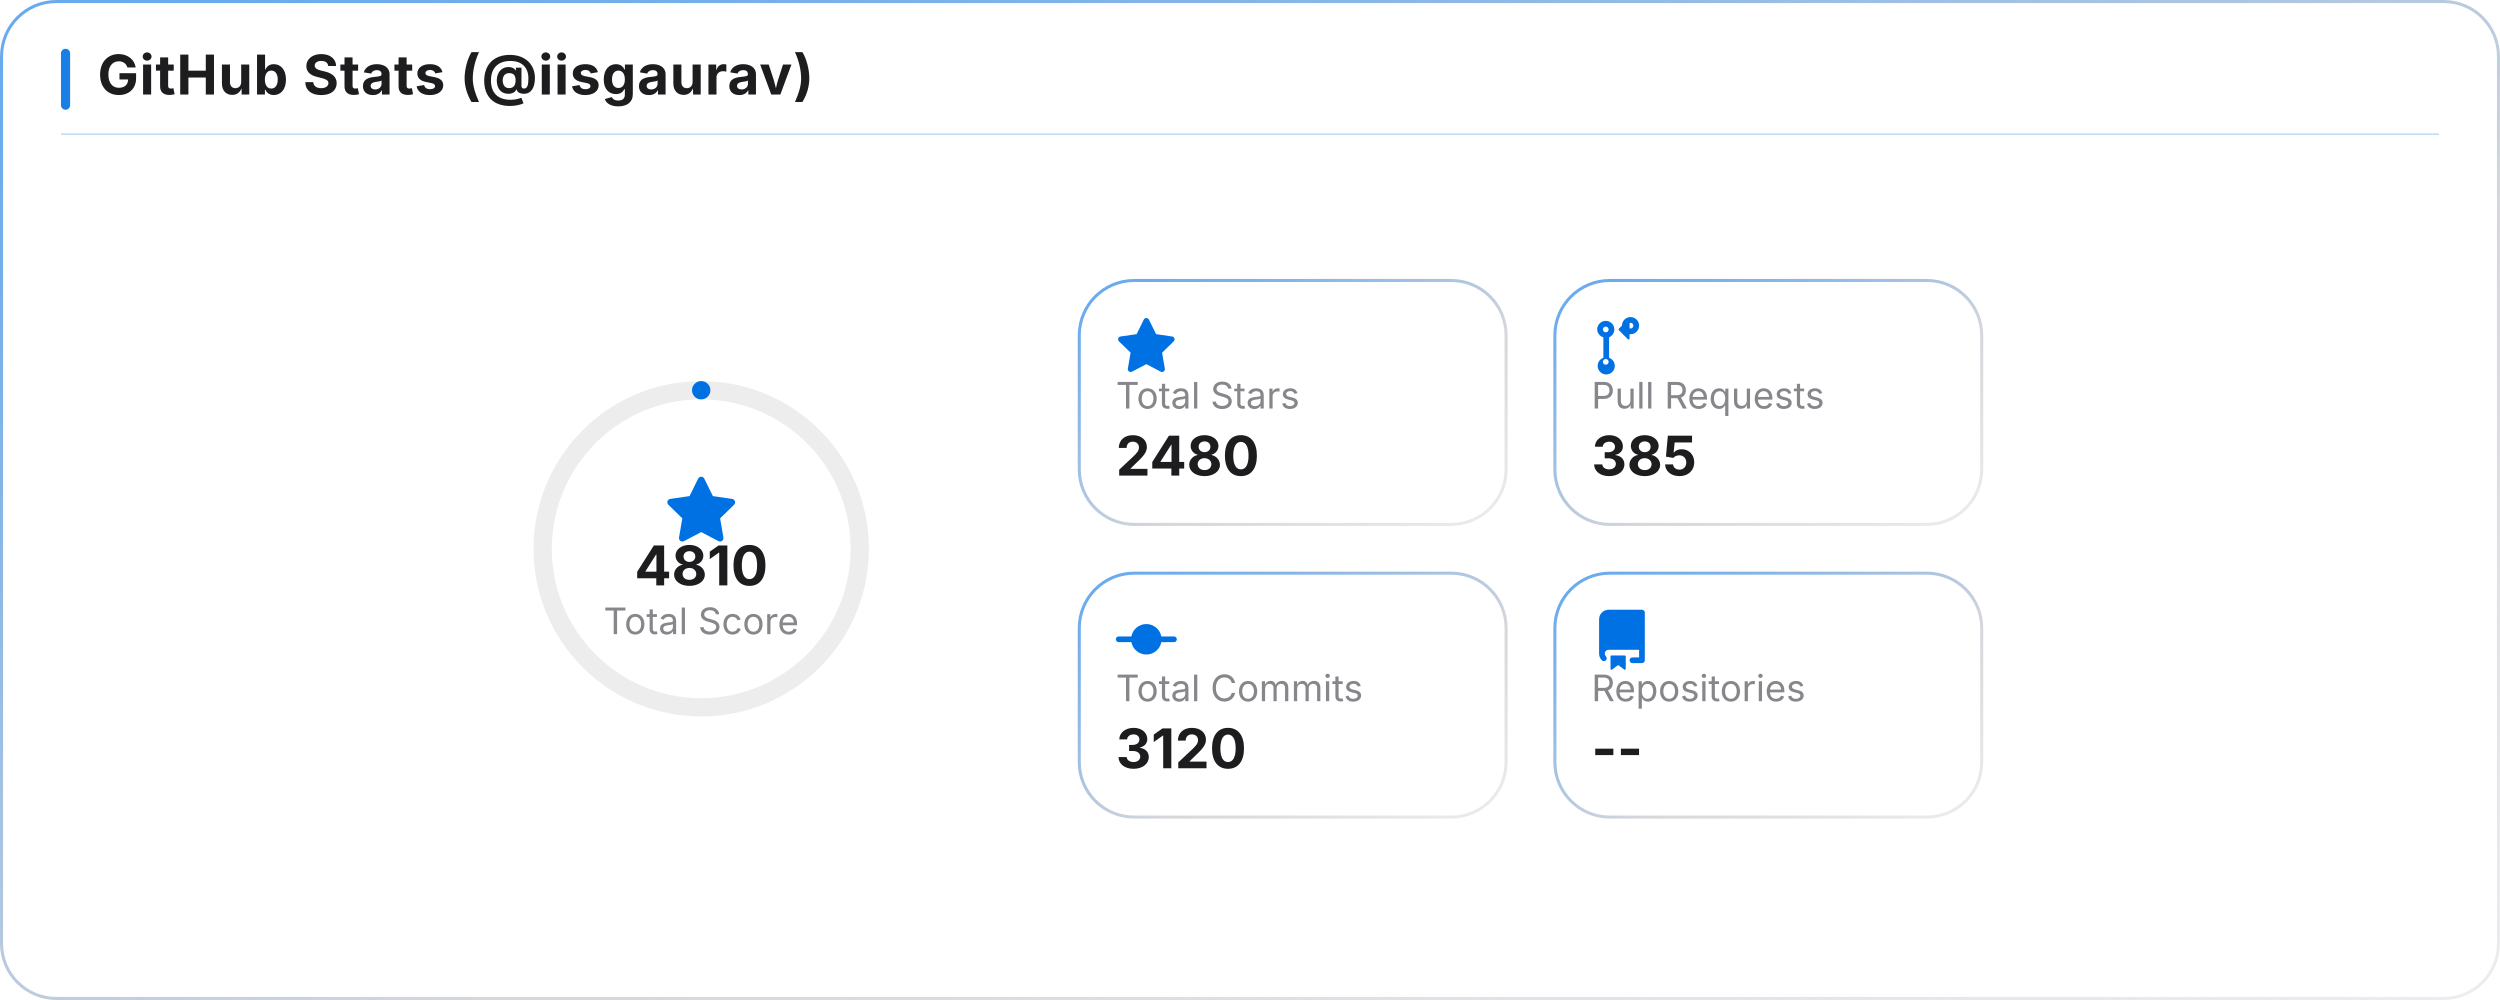
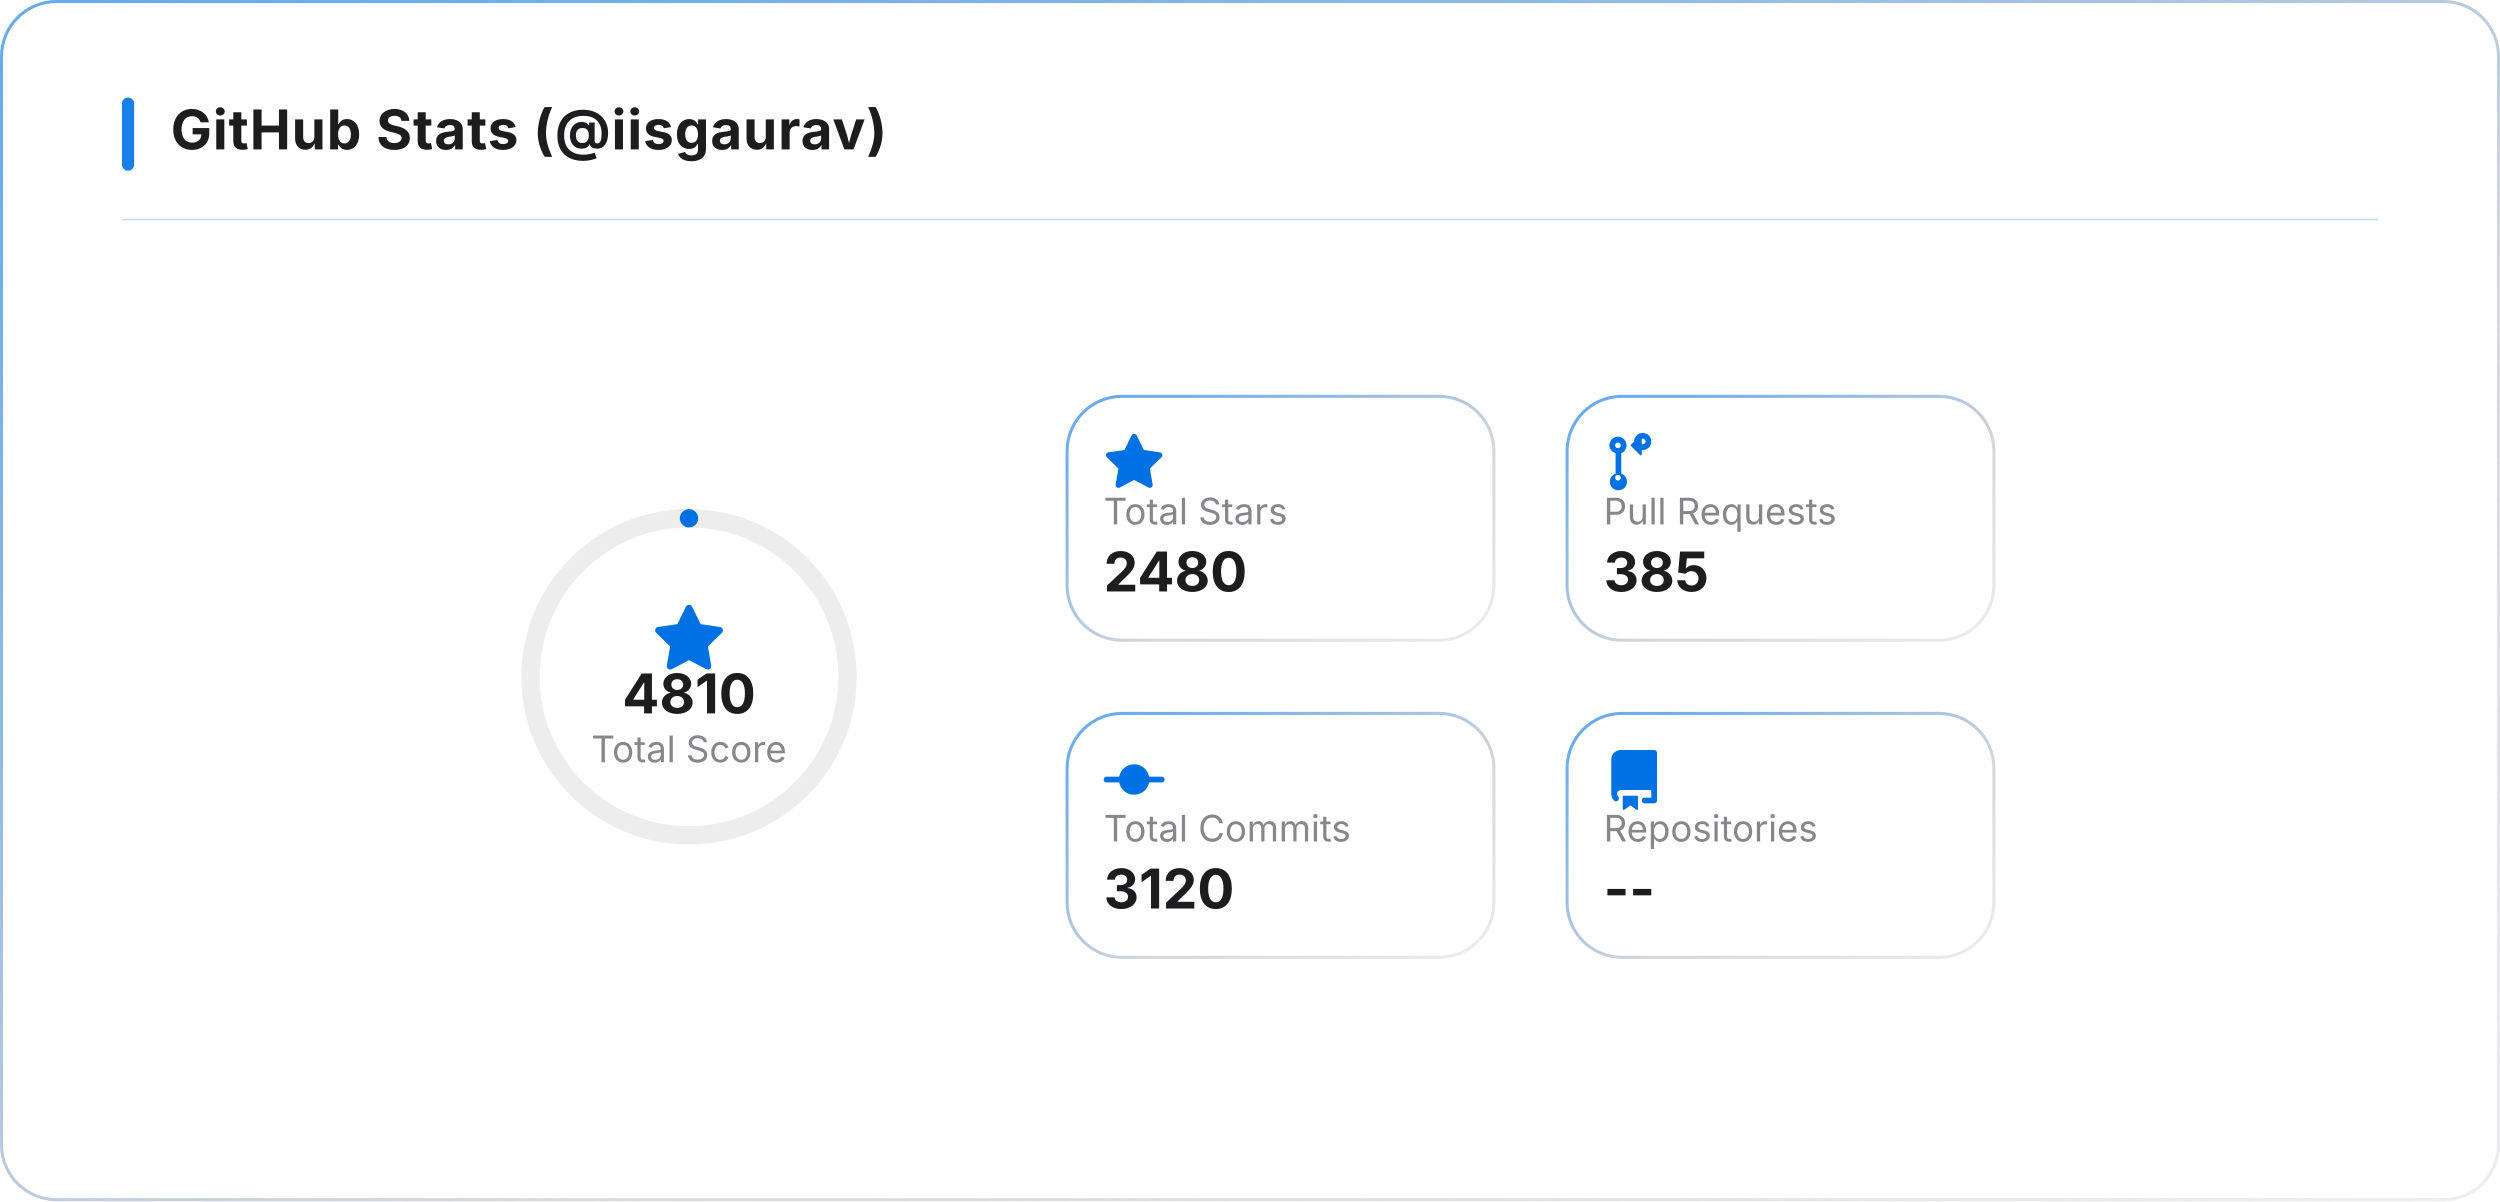
- <svg xmlns="http://www.w3.org/2000/svg" width="820" height="328" viewBox="0 0 820 328" role="img">
+ <svg xmlns="http://www.w3.org/2000/svg" width="820" height="394" viewBox="0 0 820 394" role="img">
  <defs>
    <linearGradient id="pf-progress-grad" x1="0%" y1="0%" x2="100%" y2="0%">
      <stop offset="0%" stop-color="#0071E3" stop-opacity="0.75" />
      <stop offset="70%" stop-color="#0071E3" />
      <stop offset="100%" stop-color="#AF52DE" stop-opacity="0.9" />
    </linearGradient>
    <linearGradient id="pf-card-border" x1="0%" y1="0%" x2="100%" y2="100%">
      <stop offset="0%" stop-color="#0071E3" stop-opacity="0.6" />
      <stop offset="60%" stop-color="#D2D2D7" stop-opacity="0.9" />
      <stop offset="100%" stop-color="#D2D2D7" stop-opacity="0.4" />
    </linearGradient>
    <linearGradient id="pf-card-bg" x1="0%" y1="0%" x2="0%" y2="100%">
      <stop offset="0%" stop-color="#FFFFFF" stop-opacity="0.95" />
      <stop offset="100%" stop-color="#FFFFFF" stop-opacity="0.8" />
    </linearGradient>
    <linearGradient id="pf-card-gradient" x1="0%" y1="0%" x2="100%" y2="0%">
      <stop offset="0%" stop-color="#3b0918" />
      <stop offset="50%" stop-color="#1e1333" />
      <stop offset="100%" stop-color="#091629" />
    </linearGradient>
    <linearGradient id="pf-track-bg" x1="0%" y1="0%" x2="100%" y2="0%">
      <stop offset="0%" stop-color="#86868B" stop-opacity="0.15" />
      <stop offset="100%" stop-color="#86868B" stop-opacity="0.08" />
    </linearGradient>
    <linearGradient id="pf-badge-0" x1="0%" y1="0%" x2="100%" y2="100%">
      <stop offset="0%" stop-color="#3B82F6" stop-opacity="0.25" />
      <stop offset="100%" stop-color="#3B82F6" stop-opacity="0.1" />
    </linearGradient>
    <linearGradient id="pf-badge-1" x1="0%" y1="0%" x2="100%" y2="100%">
      <stop offset="0%" stop-color="#10B981" stop-opacity="0.25" />
      <stop offset="100%" stop-color="#10B981" stop-opacity="0.1" />
    </linearGradient>
    <linearGradient id="pf-badge-2" x1="0%" y1="0%" x2="100%" y2="100%">
      <stop offset="0%" stop-color="#8B5CF6" stop-opacity="0.25" />
      <stop offset="100%" stop-color="#8B5CF6" stop-opacity="0.1" />
    </linearGradient>
    <linearGradient id="pf-badge-3" x1="0%" y1="0%" x2="100%" y2="100%">
      <stop offset="0%" stop-color="#F59E0B" stop-opacity="0.25" />
      <stop offset="100%" stop-color="#F59E0B" stop-opacity="0.1" />
    </linearGradient>
    <linearGradient id="pf-badge-4" x1="0%" y1="0%" x2="100%" y2="100%">
      <stop offset="0%" stop-color="#EF4444" stop-opacity="0.25" />
      <stop offset="100%" stop-color="#EF4444" stop-opacity="0.1" />
    </linearGradient>
    <linearGradient id="pf-badge-5" x1="0%" y1="0%" x2="100%" y2="100%">
      <stop offset="0%" stop-color="#06B6D4" stop-opacity="0.25" />
      <stop offset="100%" stop-color="#06B6D4" stop-opacity="0.1" />
    </linearGradient>
    <linearGradient id="pf-badge-6" x1="0%" y1="0%" x2="100%" y2="100%">
      <stop offset="0%" stop-color="#EC4899" stop-opacity="0.25" />
      <stop offset="100%" stop-color="#EC4899" stop-opacity="0.1" />
    </linearGradient>
    <linearGradient id="pf-badge-7" x1="0%" y1="0%" x2="100%" y2="100%">
      <stop offset="0%" stop-color="#84CC16" stop-opacity="0.25" />
      <stop offset="100%" stop-color="#84CC16" stop-opacity="0.1" />
    </linearGradient>
  </defs>
-   <svg x="0" y="0" width="820" height="328" viewBox="0 0 820 328" fill="none" role="group">
-     <rect x="0.5" y="0.5" width="819" height="327" fill="url(#pf-card-bg)" stroke="url(#pf-card-border)" stroke-width="1" rx="18" />
-     <rect x="20" y="16" width="3" height="20" rx="1.5" fill="#0071E3" opacity="0.9" />
-     <text x="32" y="31" font-family="-apple-system, BlinkMacSystemFont, 'SF Pro Text', sans-serif" font-size="18" font-weight="700" fill="#1D1D1F" letter-spacing="0.3">GitHub Stats (@iisgaurav)</text>
-     <line x1="20" y1="44" x2="800" y2="44" stroke="#0071E3" stroke-width="0.5" stroke-opacity="0.25" />
+   <svg x="0" y="0" width="820" height="394" viewBox="0 0 820 394" fill="none" role="group">
+     <rect x="0.5" y="0.5" width="819" height="393" fill="url(#pf-card-bg)" stroke="url(#pf-card-border)" stroke-width="1" rx="18" />
+     <rect x="40" y="32" width="4" height="24" rx="2" fill="#0071E3" opacity="0.9" />
+     <text x="56" y="49" font-family="-apple-system, BlinkMacSystemFont, 'SF Pro Text', sans-serif" font-size="18" font-weight="700" fill="#1D1D1F" letter-spacing="0.3">GitHub Stats (@iisgaurav)</text>
+     <line x1="40" y1="72" x2="780" y2="72" stroke="#0071E3" stroke-width="0.5" stroke-opacity="0.25" />
    <g>
-       <circle cx="230.0" cy="180.0" r="52.0" fill="none" stroke="#86868B" stroke-width="6" stroke-opacity="0.15" />
-       <circle cx="230.0" cy="180.0" r="52.0" fill="none" stroke="#0071E3" stroke-width="6" stroke-dasharray="326.725" stroke-dashoffset="326.725" transform="rotate(-90 230.0 180.0)" stroke-linecap="round">
+       <circle cx="226.0" cy="222.0" r="52.0" fill="none" stroke="#86868B" stroke-width="6" stroke-opacity="0.15" />
+       <circle cx="226.0" cy="222.0" r="52.0" fill="none" stroke="#0071E3" stroke-width="6" stroke-dasharray="326.725" stroke-dashoffset="326.725" transform="rotate(-90 226.0 222.0)" stroke-linecap="round">
        <animate attributeName="stroke-dashoffset" from="326.725" to="0.0" dur="1s" fill="freeze" calcMode="spline" keySplines="0.4 0 0.2 1" />
      </circle>
-       <svg x="218.0" y="156.0" width="24" height="24" viewBox="0 0 16 16" fill="#0071E3">
+       <svg x="214.0" y="198.0" width="24" height="24" viewBox="0 0 16 16" fill="#0071E3">
        <path d="M8 .25a.75.75 0 01.673.418l1.882 3.815 4.21.612a.75.75 0 01.416 1.279l-3.046 2.97.719 4.192a.75.75 0 01-1.088.791L8 12.347l-3.766 1.98a.75.75 0 01-1.088-.79l.72-4.194L.818 6.374a.75.75 0 01.416-1.28l4.21-.611L7.327.668A.75.75 0 018 .25z" />
      </svg>
-       <text x="230.0" y="192.0" font-family="-apple-system, BlinkMacSystemFont, 'SF Pro Text', sans-serif" font-size="18" font-weight="700" fill="#1D1D1F" text-anchor="middle">4810</text>
-       <text x="230.0" y="208.0" font-family="-apple-system, BlinkMacSystemFont, 'SF Pro Text', sans-serif" font-size="12" fill="#86868B" text-anchor="middle">Total Score</text>
+       <text x="226.0" y="234.0" font-family="-apple-system, BlinkMacSystemFont, 'SF Pro Text', sans-serif" font-size="18" font-weight="700" fill="#1D1D1F" text-anchor="middle">4810</text>
+       <text x="226.0" y="250.0" font-family="-apple-system, BlinkMacSystemFont, 'SF Pro Text', sans-serif" font-size="12" fill="#86868B" text-anchor="middle">Total Score</text>
    </g>
    <g>
-       <rect x="354" y="92" width="140" height="80" fill="url(#pf-card-bg)" stroke="url(#pf-card-border)" stroke-width="1" rx="18" />
-       <svg x="366" y="104" width="20" height="20" viewBox="0 0 16 16" fill="#0071E3">
+       <rect x="350" y="130" width="140" height="80" fill="url(#pf-card-bg)" stroke="url(#pf-card-border)" stroke-width="1" rx="18" />
+       <svg x="362" y="142" width="20" height="20" viewBox="0 0 16 16" fill="#0071E3">
        <path d="M8 .25a.75.75 0 01.673.418l1.882 3.815 4.21.612a.75.75 0 01.416 1.279l-3.046 2.97.719 4.192a.75.75 0 01-1.088.791L8 12.347l-3.766 1.98a.75.75 0 01-1.088-.79l.72-4.194L.818 6.374a.75.75 0 01.416-1.28l4.21-.611L7.327.668A.75.75 0 018 .25z" />
      </svg>
-       <text x="366" y="156" font-family="-apple-system, BlinkMacSystemFont, 'SF Pro Text', sans-serif" font-size="18" font-weight="700" fill="#1D1D1F">2480</text>
-       <text x="366" y="134" font-family="-apple-system, BlinkMacSystemFont, 'SF Pro Text', sans-serif" font-size="12" fill="#86868B">Total Stars</text>
+       <text x="362" y="194" font-family="-apple-system, BlinkMacSystemFont, 'SF Pro Text', sans-serif" font-size="18" font-weight="700" fill="#1D1D1F">2480</text>
+       <text x="362" y="172" font-family="-apple-system, BlinkMacSystemFont, 'SF Pro Text', sans-serif" font-size="12" fill="#86868B">Total Stars</text>
    </g>
    <g>
-       <rect x="510" y="92" width="140" height="80" fill="url(#pf-card-bg)" stroke="url(#pf-card-border)" stroke-width="1" rx="18" />
-       <svg x="522" y="104" width="20" height="20" viewBox="0 0 16 16" fill="#0071E3">
+       <rect x="514" y="130" width="140" height="80" fill="url(#pf-card-bg)" stroke="url(#pf-card-border)" stroke-width="1" rx="18" />
+       <svg x="526" y="142" width="20" height="20" viewBox="0 0 16 16" fill="#0071E3">
        <path d="M7.177 3.073L9.573.677A.25.25 0 0110 .854v4.792a.25.25 0 01-.427.177L7.177 3.427a.25.25 0 010-.354zM3.75 2.5a.75.75 0 100 1.5.75.75 0 000-1.5zm-2.25.75a2.25 2.25 0 113.125 2.066v5.368a2.25 2.25 0 11-1.5 0V5.316A2.25 2.25 0 011.5 3.25zm2.25 9.25a.75.75 0 100-1.5.75.75 0 000 1.5zm6.5-12.5a2.25 2.25 0 110 4.5 2.25 2.25 0 010-4.5zm0 1.5a.75.75 0 100 1.5.75.75 0 000-1.5z" />
      </svg>
-       <text x="522" y="156" font-family="-apple-system, BlinkMacSystemFont, 'SF Pro Text', sans-serif" font-size="18" font-weight="700" fill="#1D1D1F">385</text>
-       <text x="522" y="134" font-family="-apple-system, BlinkMacSystemFont, 'SF Pro Text', sans-serif" font-size="12" fill="#86868B">Pull Requests</text>
+       <text x="526" y="194" font-family="-apple-system, BlinkMacSystemFont, 'SF Pro Text', sans-serif" font-size="18" font-weight="700" fill="#1D1D1F">385</text>
+       <text x="526" y="172" font-family="-apple-system, BlinkMacSystemFont, 'SF Pro Text', sans-serif" font-size="12" fill="#86868B">Pull Requests</text>
    </g>
    <g>
-       <rect x="354" y="188" width="140" height="80" fill="url(#pf-card-bg)" stroke="url(#pf-card-border)" stroke-width="1" rx="18" />
-       <svg x="366" y="200" width="20" height="20" viewBox="0 0 16 16" fill="#0071E3">
+       <rect x="350" y="234" width="140" height="80" fill="url(#pf-card-bg)" stroke="url(#pf-card-border)" stroke-width="1" rx="18" />
+       <svg x="362" y="246" width="20" height="20" viewBox="0 0 16 16" fill="#0071E3">
        <path d="M10.5 7.75a2.5 2.5 0 11-5 0 2.5 2.5 0 015 0zm1.43.75a4.002 4.002 0 01-7.86 0H.75a.75.75 0 110-1.5h3.32a4.001 4.001 0 017.86 0h3.32a.75.75 0 110 1.5h-3.32z" />
      </svg>
-       <text x="366" y="252" font-family="-apple-system, BlinkMacSystemFont, 'SF Pro Text', sans-serif" font-size="18" font-weight="700" fill="#1D1D1F">3120</text>
-       <text x="366" y="230" font-family="-apple-system, BlinkMacSystemFont, 'SF Pro Text', sans-serif" font-size="12" fill="#86868B">Total Commits</text>
+       <text x="362" y="298" font-family="-apple-system, BlinkMacSystemFont, 'SF Pro Text', sans-serif" font-size="18" font-weight="700" fill="#1D1D1F">3120</text>
+       <text x="362" y="276" font-family="-apple-system, BlinkMacSystemFont, 'SF Pro Text', sans-serif" font-size="12" fill="#86868B">Total Commits</text>
    </g>
    <g>
-       <rect x="510" y="188" width="140" height="80" fill="url(#pf-card-bg)" stroke="url(#pf-card-border)" stroke-width="1" rx="18" />
-       <svg x="522" y="200" width="20" height="20" viewBox="0 0 16 16" fill="#0071E3">
+       <rect x="514" y="234" width="140" height="80" fill="url(#pf-card-bg)" stroke="url(#pf-card-border)" stroke-width="1" rx="18" />
+       <svg x="526" y="246" width="20" height="20" viewBox="0 0 16 16" fill="#0071E3">
        <path d="M2 2.5A2.5 2.5 0 014.5 0h8.75a.75.75 0 01.75.75v12.5a.75.75 0 01-.75.75h-2.5a.75.75 0 110-1.5h1.75v-2h-8a1 1 0 00-.714 1.7.75.75 0 01-1.072 1.05A2.495 2.495 0 012 11.5v-9zm10.5-1V9h-8c-.356 0-.694.074-1 .208V2.5a1 1 0 011-1h8zM5 12.25v3.25a.25.25 0 00.4.2l1.45-1.087a.25.25 0 01.3 0L8.6 15.7a.25.25 0 00.4-.2v-3.25a.25.25 0 00-.25-.25h-3.5a.25.25 0 00-.25.25z" />
      </svg>
-       <text x="522" y="252" font-family="-apple-system, BlinkMacSystemFont, 'SF Pro Text', sans-serif" font-size="18" font-weight="700" fill="#1D1D1F">--</text>
-       <text x="522" y="230" font-family="-apple-system, BlinkMacSystemFont, 'SF Pro Text', sans-serif" font-size="12" fill="#86868B">Repositories</text>
+       <text x="526" y="298" font-family="-apple-system, BlinkMacSystemFont, 'SF Pro Text', sans-serif" font-size="18" font-weight="700" fill="#1D1D1F">--</text>
+       <text x="526" y="276" font-family="-apple-system, BlinkMacSystemFont, 'SF Pro Text', sans-serif" font-size="12" fill="#86868B">Repositories</text>
    </g>
  </svg>
</svg>
